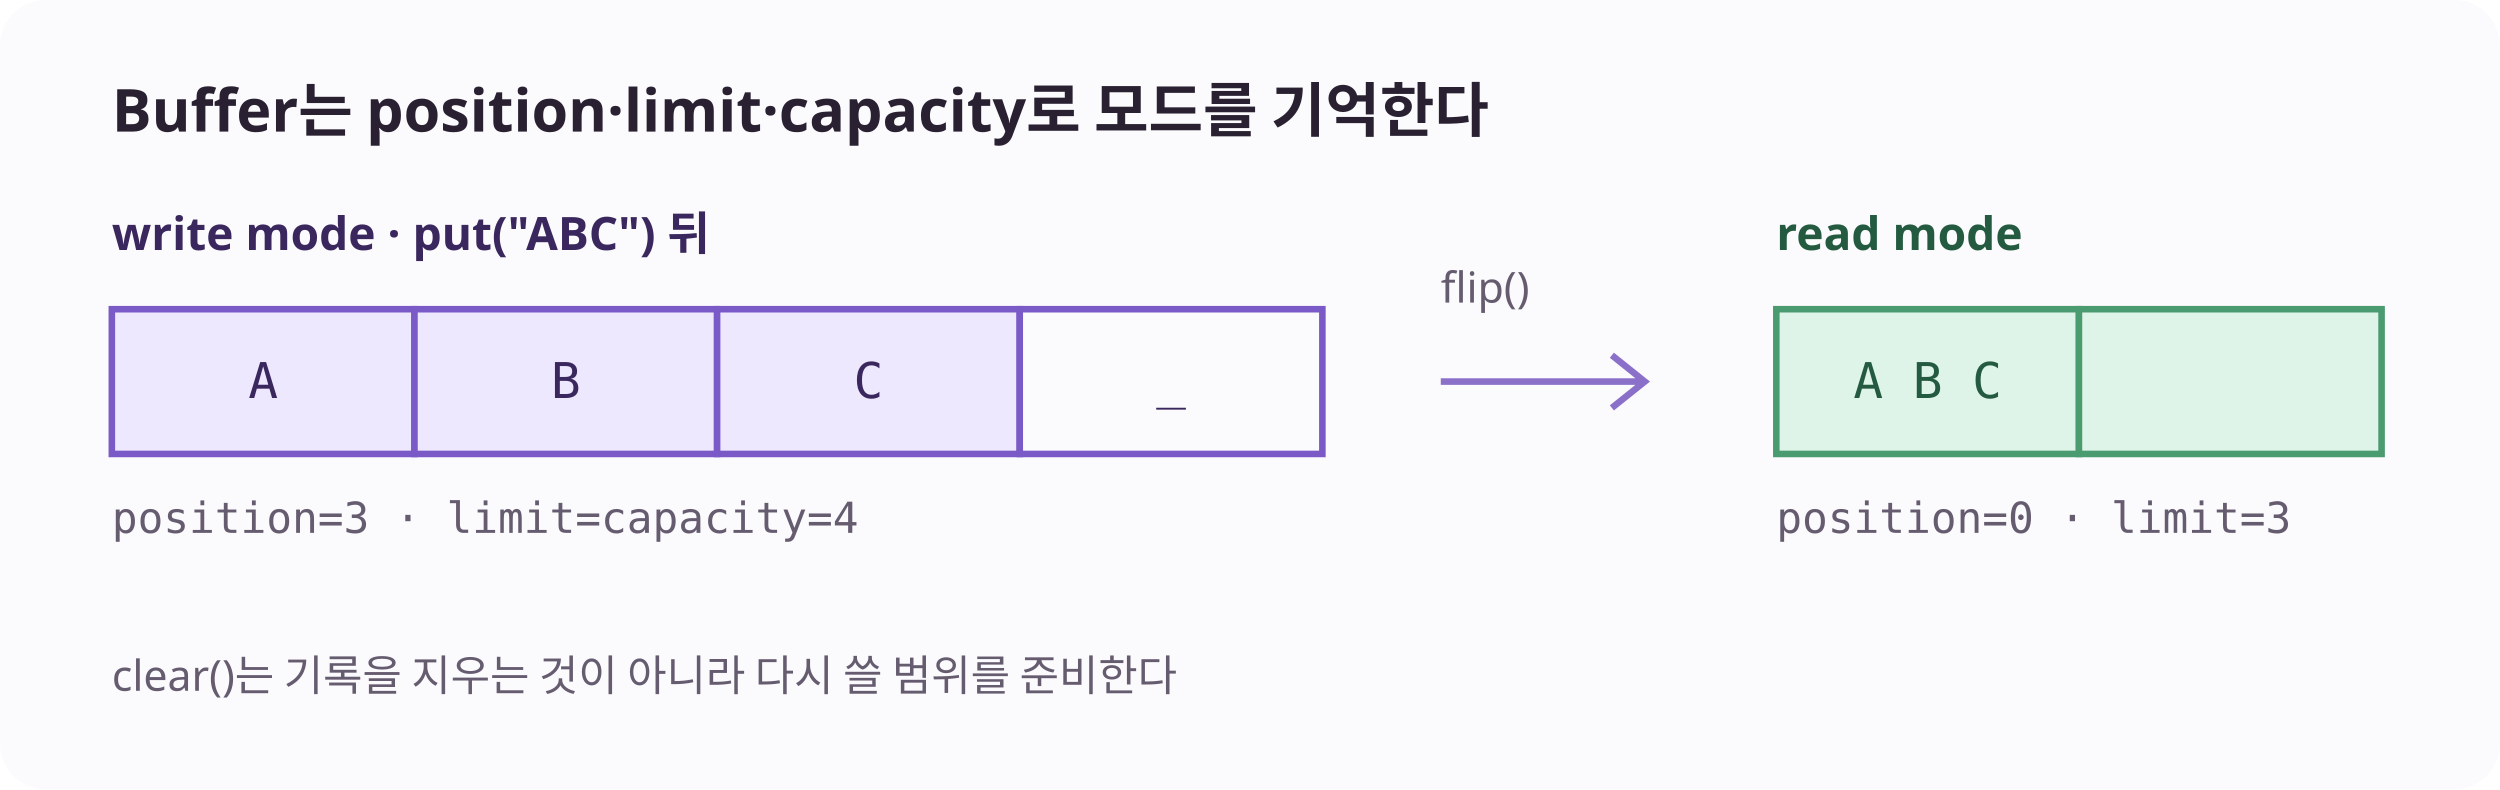
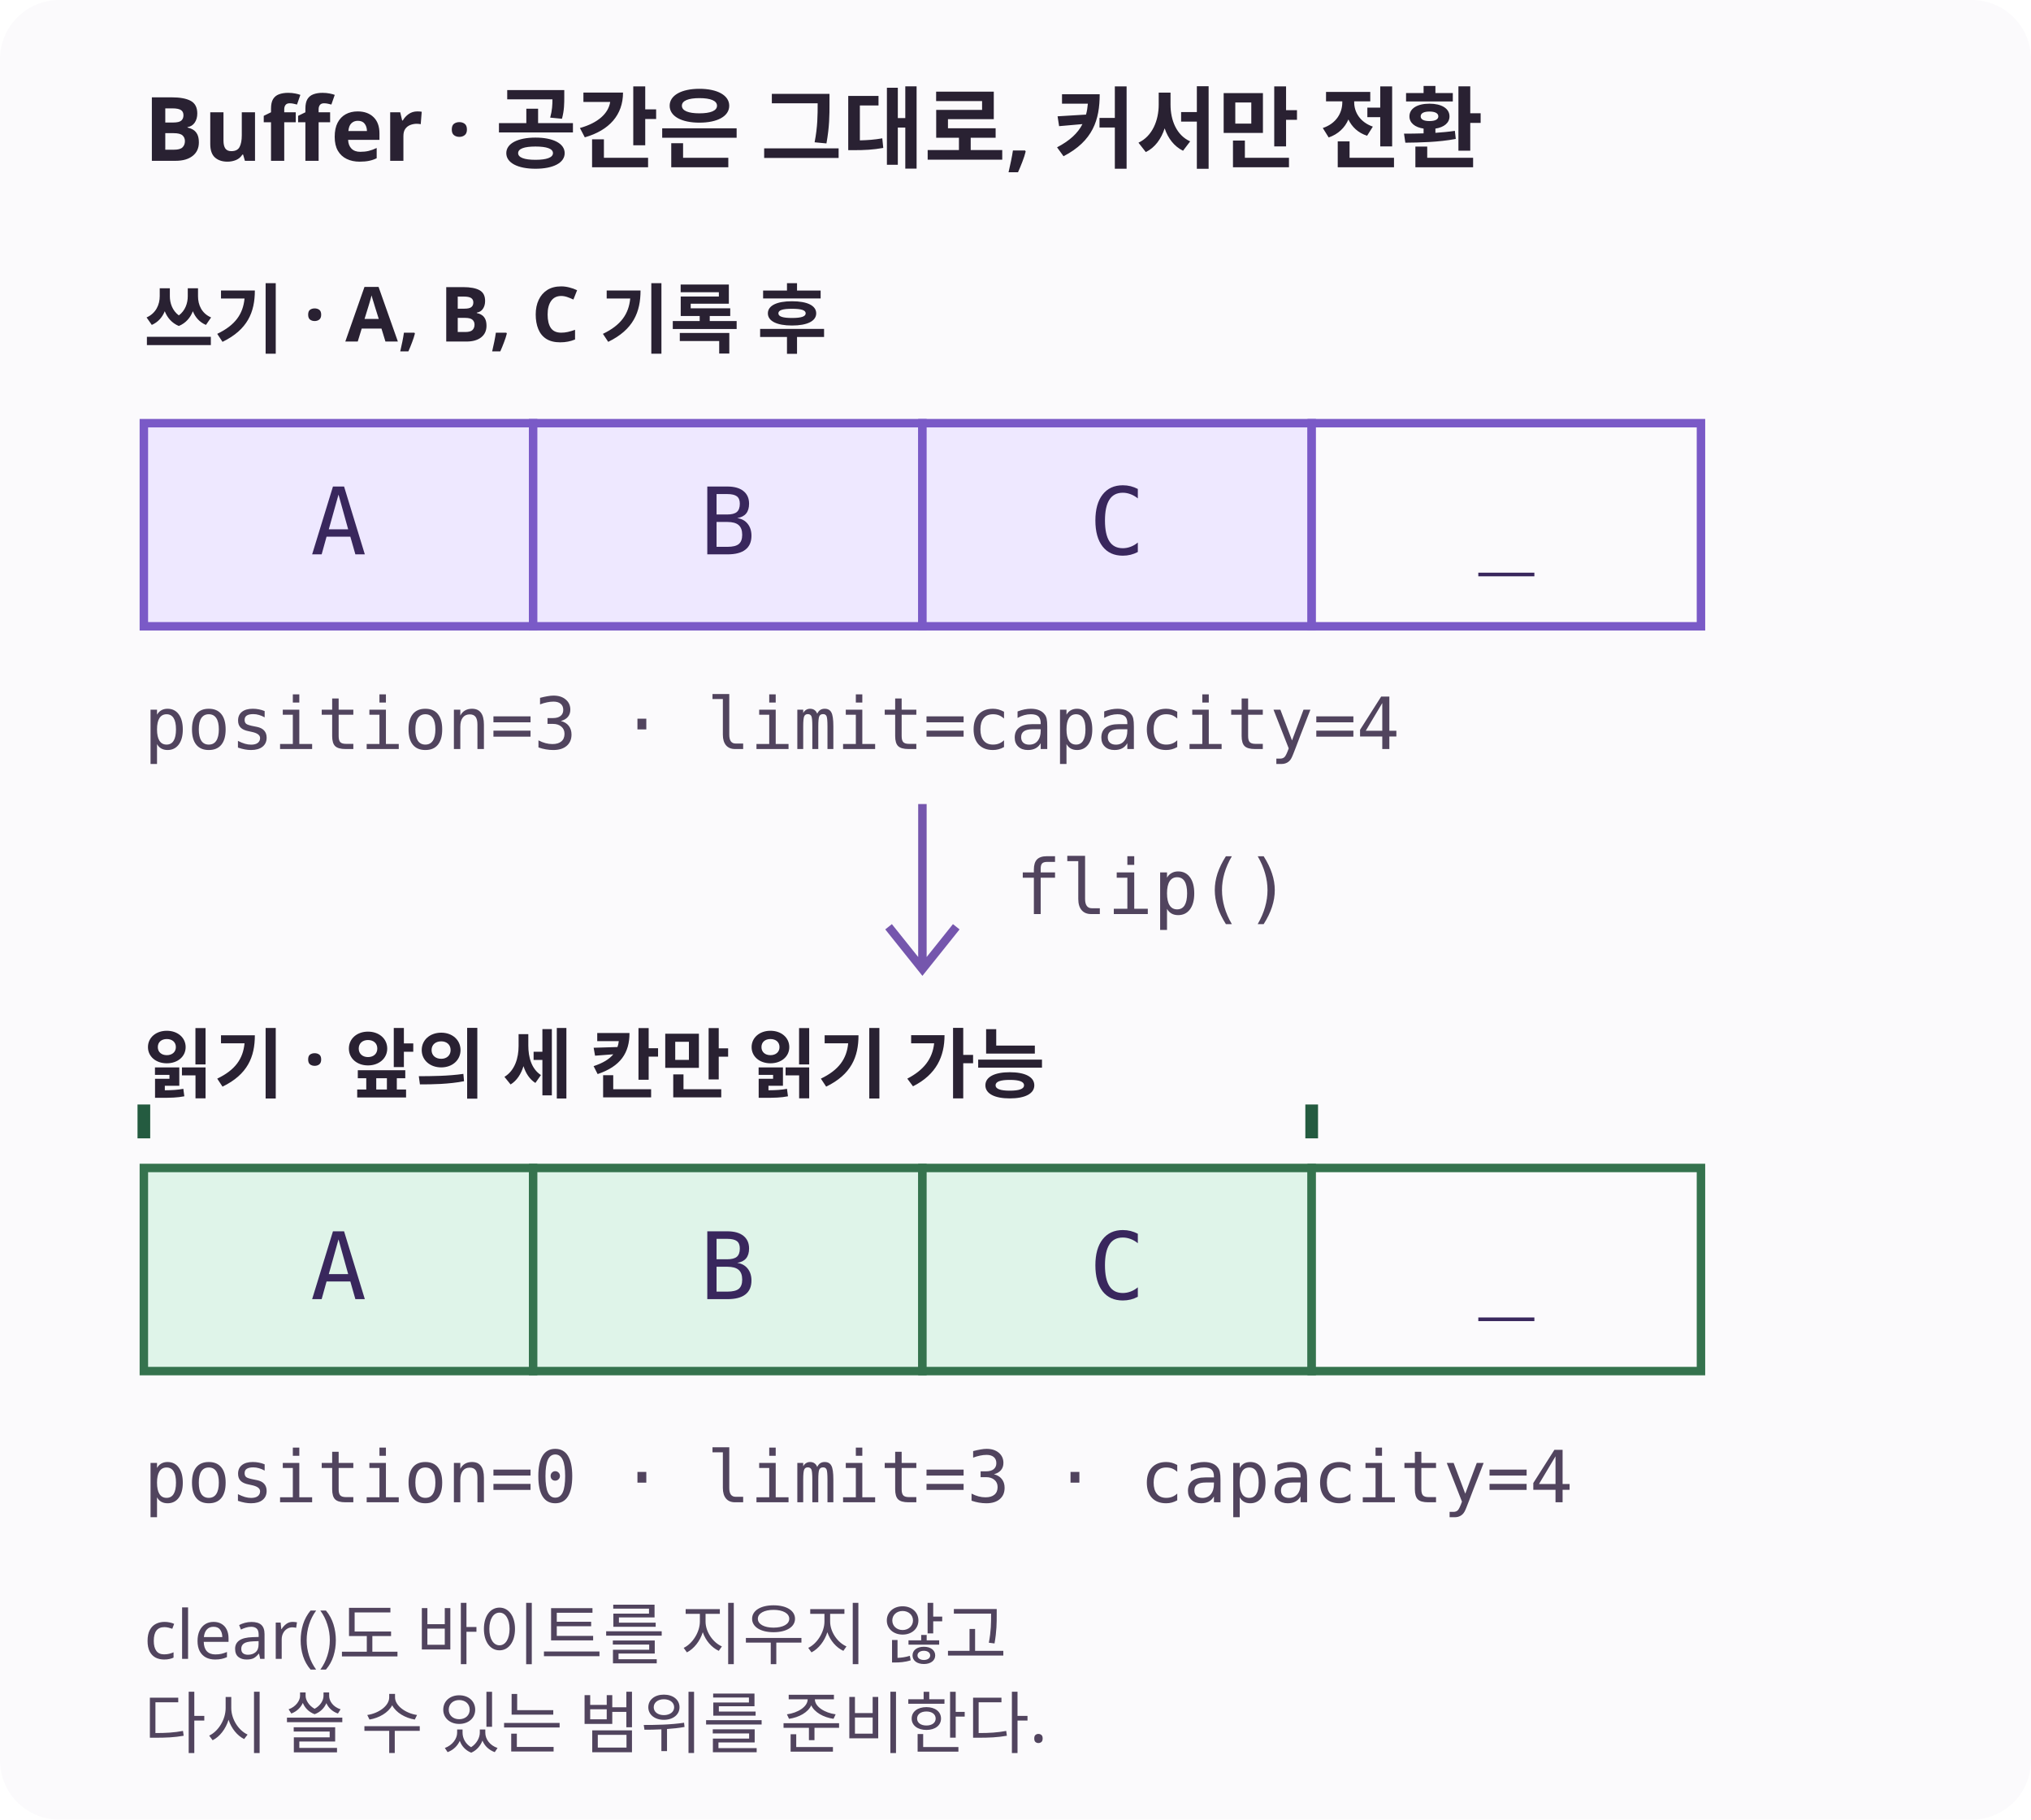
- <svg xmlns="http://www.w3.org/2000/svg" width="760" height="240" viewBox="0 0 760 240" role="img" aria-labelledby="title desc">
-   <rect width="760" height="240" rx="14" fill="#fbfafc" />
-   <text x="34" y="40" font-family="sans-serif" font-size="18" font-weight="700" fill="#292132">Buffer는 position·limit·capacity로 모드를 기억한다</text>
-   <text x="34" y="76" font-family="sans-serif" font-size="14" font-weight="700" fill="#39275d">write mode · put("ABC") 뒤</text>
+ <svg xmlns="http://www.w3.org/2000/svg" width="480" height="430" viewBox="0 0 480 430" role="img" aria-labelledby="title desc">
+   <rect width="480" height="430" rx="14" fill="#fbfafc" />
+   <g font-family="sans-serif" fill="#292132">
+     <text x="34" y="38" font-size="21" font-weight="700">Buffer · 공간은 그대로, 커서만 전환</text>
+     <text x="34" y="82" font-size="18" font-weight="700">쓰기 · A, B, C 기록 후</text>
+     <text x="34" y="258" font-size="18" font-weight="700">읽기 · 앞의 세 칸만 읽기 가능</text>
+   </g>
  <g stroke="#7a5ac7" stroke-width="2">
-     <rect x="34" y="94" width="92" height="44" fill="#eee8ff" />
-     <rect x="126" y="94" width="92" height="44" fill="#eee8ff" />
-     <rect x="218" y="94" width="92" height="44" fill="#eee8ff" />
-     <rect x="310" y="94" width="92" height="44" fill="#fbfafc" />
+     <rect x="34" y="100" width="92" height="48" fill="#eee8ff" />
+     <rect x="126" y="100" width="92" height="48" fill="#eee8ff" />
+     <rect x="218" y="100" width="92" height="48" fill="#eee8ff" />
+     <rect x="310" y="100" width="92" height="48" fill="#fbfafc" />
  </g>
-   <g font-family="monospace" font-size="15" text-anchor="middle" fill="#39275d">
-     <text x="80" y="121">A</text>
-     <text x="172" y="121">B</text>
-     <text x="264" y="121">C</text>
-     <text x="356" y="121">_</text>
+   <g stroke="#35734e" stroke-width="2">
+     <rect x="34" y="276" width="92" height="48" fill="#dff4e9" />
+     <rect x="126" y="276" width="92" height="48" fill="#dff4e9" />
+     <rect x="218" y="276" width="92" height="48" fill="#dff4e9" />
+     <rect x="310" y="276" width="92" height="48" fill="#fbfafc" />
  </g>
-   <text x="34" y="162" font-family="monospace" font-size="13" fill="#665c70">position=3 · limit=capacity=4</text>
-   <path d="M438 116h62m-10-8 10 8-10 8" stroke="#8b70ca" stroke-width="2" fill="none" />
-   <text x="438" y="92" font-family="sans-serif" font-size="13" fill="#665c70">flip()</text>
-   <text x="540" y="76" font-family="sans-serif" font-size="14" font-weight="700" fill="#245b40">read mode</text>
-   <g stroke="#4b9b71" stroke-width="2">
-     <rect x="540" y="94" width="92" height="44" fill="#dff4e9" />
-     <rect x="632" y="94" width="92" height="44" fill="#dff4e9" />
+   <g font-family="monospace" font-size="22" text-anchor="middle" fill="#39275d">
+     <text x="80" y="131">A</text>
+     <text x="172" y="131">B</text>
+     <text x="264" y="131">C</text>
+     <text x="356" y="131">_</text>
+     <text x="80" y="307">A</text>
+     <text x="172" y="307">B</text>
+     <text x="264" y="307">C</text>
+     <text x="356" y="307">_</text>
  </g>
-   <text x="586" y="121" text-anchor="middle" font-family="monospace" font-size="15" fill="#245b40">A B C</text>
-   <text x="540" y="162" font-family="monospace" font-size="13" fill="#665c70">position=0 · limit=3</text>
-   <text x="34" y="210" font-family="sans-serif" font-size="13" fill="#665c70">clear()는 기록을 지우는 것이 아니라 다시 쓸 범위를 준비한다</text>
+   <g font-family="monospace" font-size="17" fill="#51445e">
+     <text x="34" y="177">position=3 · limit=capacity=4</text>
+     <text x="34" y="355">position=0 · limit=3 · capacity=4</text>
+   </g>
+   <path d="M218 190v39m-8-10 8 10 8-10" stroke="#7556ad" stroke-width="2" fill="none" />
+   <text x="240" y="216" font-family="monospace" font-size="18" fill="#51445e">flip()</text>
+   <path d="M34 269v-8M310 269v-8" stroke="#245b40" stroke-width="3" />
+   <g font-family="sans-serif" font-size="16" fill="#51445e">
+     <text x="34" y="392">clear()도 바이트를 지우지 않고</text>
+     <text x="34" y="413">다시 쓸 수 있는 범위를 준비한다.</text>
+   </g>
</svg>
